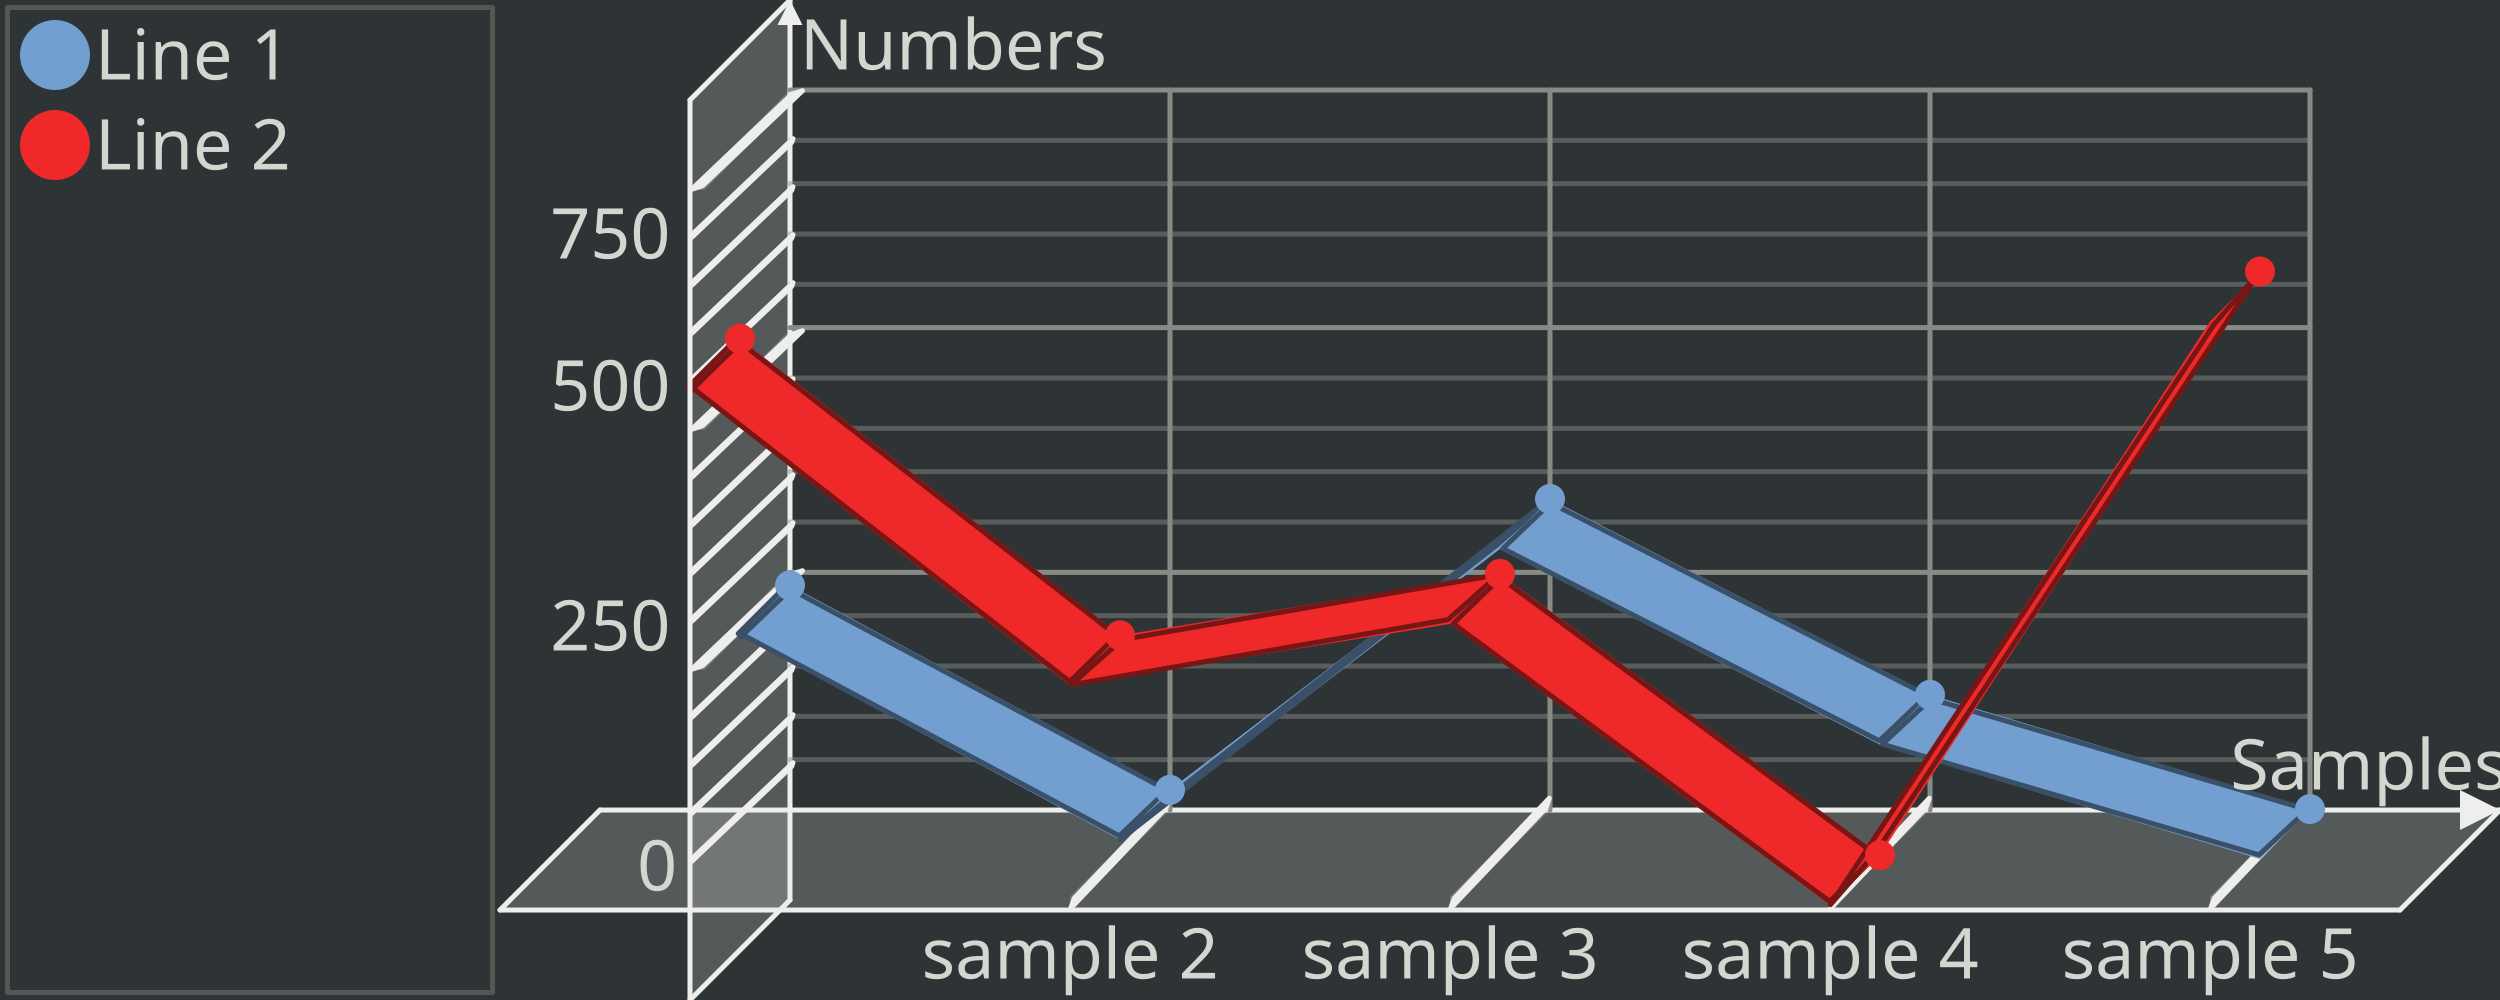
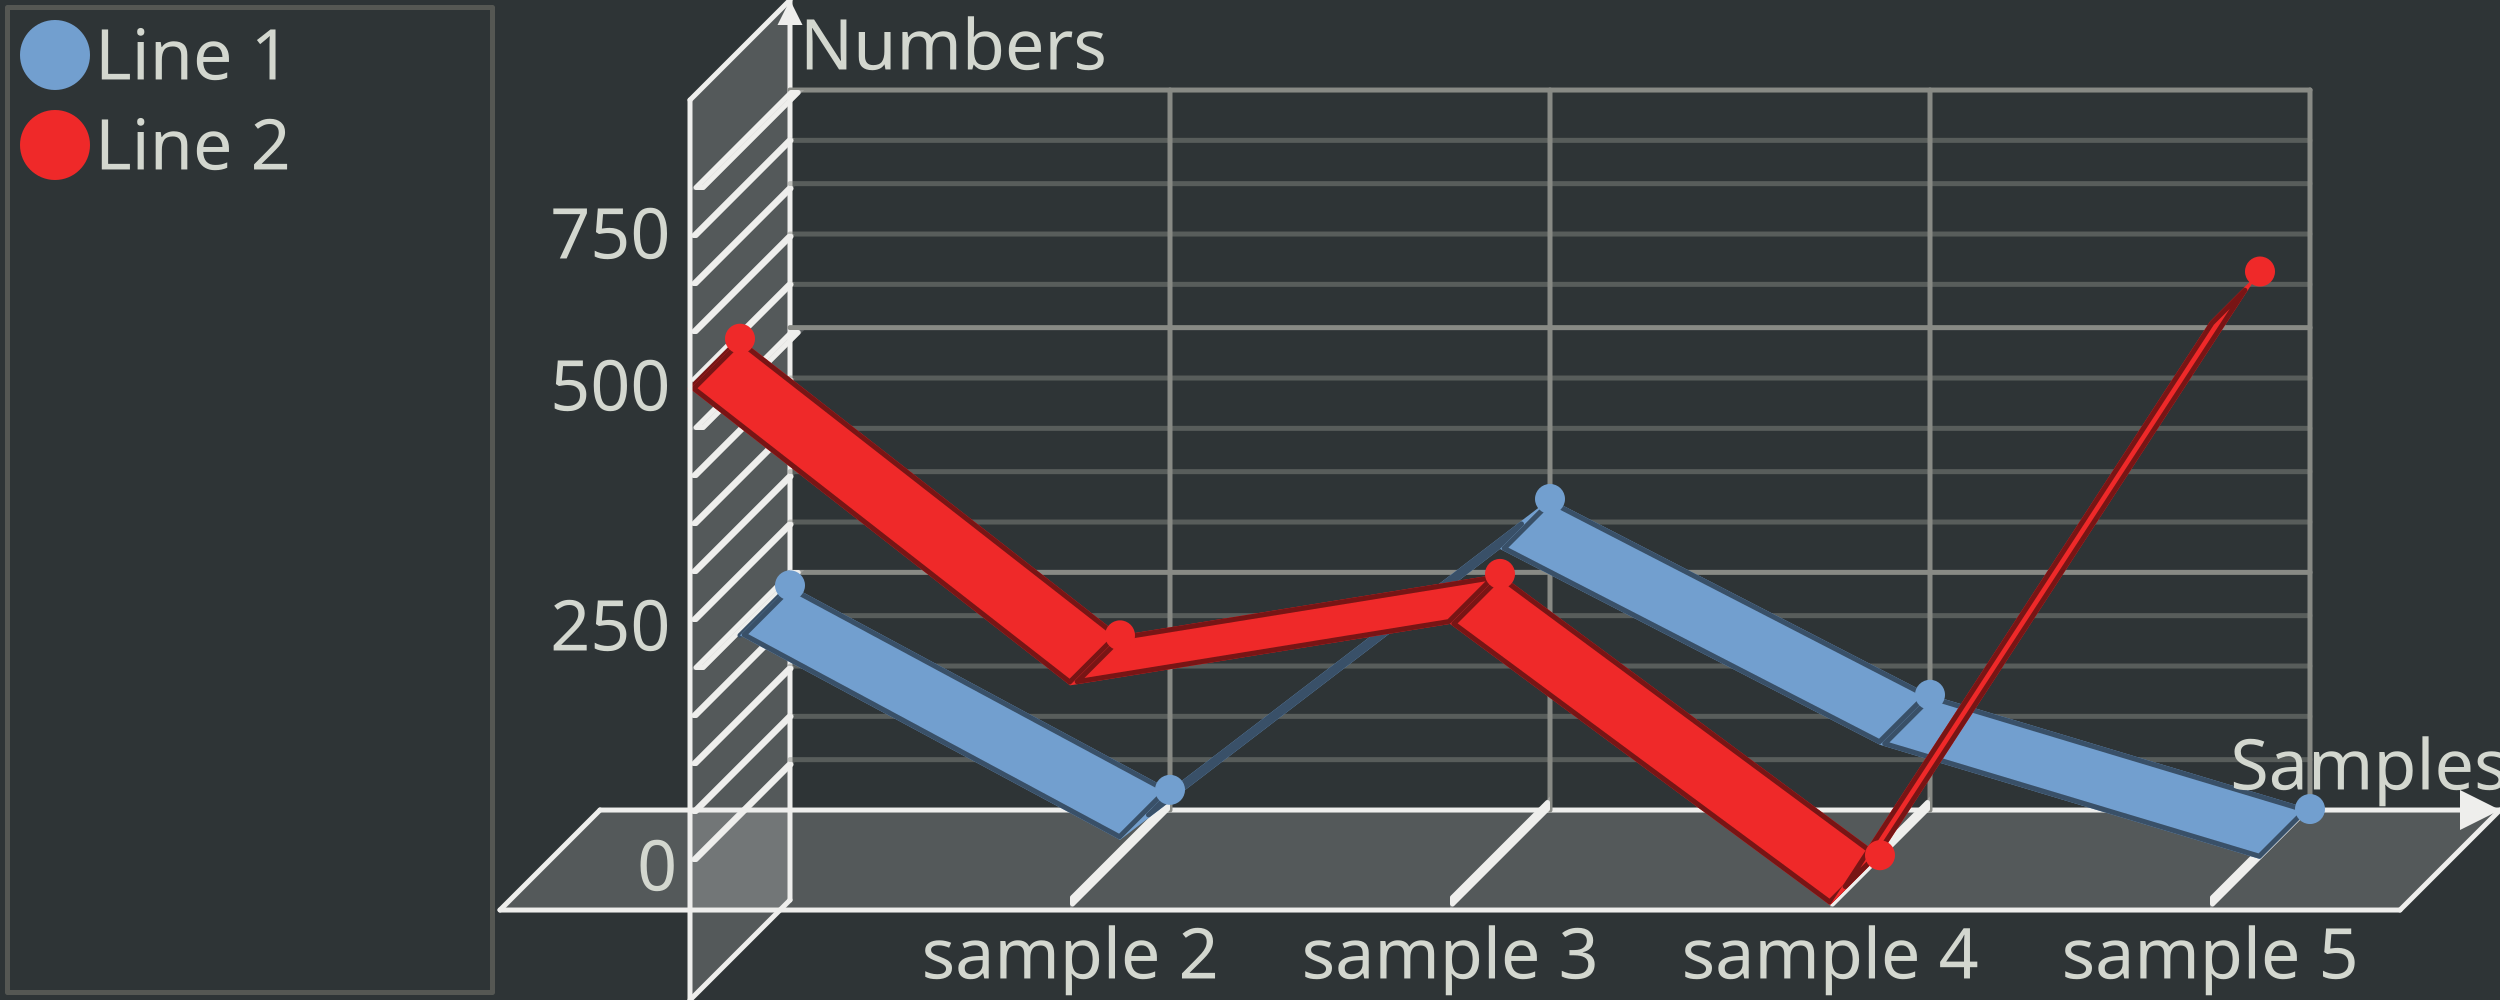
<svg xmlns="http://www.w3.org/2000/svg" width="500" height="200" version="1.0" id="ezcGraph">
  <defs />
  <g id="ezcGraphChart" color-rendering="optimizeQuality" shape-rendering="geometricPrecision" text-rendering="optimizeLegibility">
    <path d=" M 0,200 L 0,0 L 500,0 L 500,200 L 0,200 z " style="fill: #2e3436; fill-opacity: 1.00; stroke: none;" id="ezcGraphPolygon_1" />
    <path d=" M 1,199 L 1,1 L 99,1 L 99,199 L 1,199 z " style="fill: #000000; fill-opacity: 0.00; stroke: none;" id="ezcGraphPolygon_2" />
    <path d=" M 1.5,1.5 L 98.5,1.5 L 98.5,198.5 L 1.5,198.5 L 1.5,1.5 z " style="fill: none; stroke: #555753; stroke-width: 1; stroke-opacity: 1.00; stroke-linecap: round; stroke-linejoin: round;" id="ezcGraphPolygon_3" />
    <ellipse cx="11" cy="11" rx="7" ry="7" style="fill: #729fcf; fill-opacity: 1.00; stroke: none;" id="ezcGraphCircle_4" />
    <ellipse cx="11" cy="29" rx="7" ry="7" style="fill: #ef2929; fill-opacity: 1.00; stroke: none;" id="ezcGraphCircle_6" />
    <path d=" M 100,182 L 120,162 L 500,162 L 480,182 L 100,182 z " style="fill: #eeeeec; fill-opacity: 0.20; stroke: none;" id="ezcGraphPolygon_8" />
    <path d=" M 120,162 L 500,162" style="fill: none; stroke: #eeeeec; stroke-width: 1; stroke-opacity: 1.00; stroke-linecap: round; stroke-linejoin: round;" id="ezcGraphLine_9" />
    <path d=" M 492,166 L 500,162 L 492,158 L 492,166 z " style="fill: #eeeeec; fill-opacity: 1.00; stroke: none;" id="ezcGraphPolygon_10" />
    <path d=" M 138,200 L 158,180 L 158,0 L 138,20 L 138,200 z " style="fill: #eeeeec; fill-opacity: 0.20; stroke: none;" id="ezcGraphPolygon_12" />
    <path d=" M 158,180 L 158,0" style="fill: none; stroke: #eeeeec; stroke-width: 1; stroke-opacity: 1.00; stroke-linecap: round; stroke-linejoin: round;" id="ezcGraphLine_13" />
    <path d=" M 155.5,5 L 158,0 L 160.5,5 L 155.5,5 z " style="fill: #eeeeec; fill-opacity: 1.00; stroke: none;" id="ezcGraphPolygon_14" />
    <path d=" M 234,162 L 234,18" style="fill: none; stroke: #888a85; stroke-width: 1; stroke-opacity: 1.00; stroke-linecap: round; stroke-linejoin: round;" id="ezcGraphLine_16" />
    <path d=" M 214,179.3 L 234,159.3 L 234,162 L 214,182 L 214,179.3 z " style="fill: #eeeeec; fill-opacity: 0.20; stroke: none;" id="ezcGraphPolygon_17" />
-     <path d=" M 233.854,159.654 L 233.146,161.646 L 214.146,181.646 L 214.854,179.654 L 233.854,159.654 z " style="fill: none; stroke: #eeeeec; stroke-width: 1; stroke-opacity: 1.00; stroke-linecap: round; stroke-linejoin: round;" id="ezcGraphPolygon_18" />
+     <path d=" M 233.5,160.507 L 233.5,161.793 L 214.5,180.793 L 214.5,179.507 L 233.5,160.507 z " style="fill: none; stroke: #eeeeec; stroke-width: 1; stroke-opacity: 1.00; stroke-linecap: round; stroke-linejoin: round;" id="ezcGraphPolygon_18" />
    <path d=" M 310,162 L 310,18" style="fill: none; stroke: #888a85; stroke-width: 1; stroke-opacity: 1.00; stroke-linecap: round; stroke-linejoin: round;" id="ezcGraphLine_20" />
    <path d=" M 290,179.3 L 310,159.3 L 310,162 L 290,182 L 290,179.3 z " style="fill: #eeeeec; fill-opacity: 0.20; stroke: none;" id="ezcGraphPolygon_21" />
-     <path d=" M 309.854,159.654 L 309.146,161.646 L 290.146,181.646 L 290.854,179.654 L 309.854,159.654 z " style="fill: none; stroke: #eeeeec; stroke-width: 1; stroke-opacity: 1.00; stroke-linecap: round; stroke-linejoin: round;" id="ezcGraphPolygon_22" />
+     <path d=" M 309.5,160.507 L 309.5,161.793 L 290.5,180.793 L 290.5,179.507 L 309.5,160.507 z " style="fill: none; stroke: #eeeeec; stroke-width: 1; stroke-opacity: 1.00; stroke-linecap: round; stroke-linejoin: round;" id="ezcGraphPolygon_22" />
    <path d=" M 386,162 L 386,18" style="fill: none; stroke: #888a85; stroke-width: 1; stroke-opacity: 1.00; stroke-linecap: round; stroke-linejoin: round;" id="ezcGraphLine_24" />
    <path d=" M 366,179.3 L 386,159.3 L 386,162 L 366,182 L 366,179.3 z " style="fill: #eeeeec; fill-opacity: 0.20; stroke: none;" id="ezcGraphPolygon_25" />
-     <path d=" M 385.854,159.654 L 385.146,161.646 L 366.146,181.646 L 366.854,179.654 L 385.854,159.654 z " style="fill: none; stroke: #eeeeec; stroke-width: 1; stroke-opacity: 1.00; stroke-linecap: round; stroke-linejoin: round;" id="ezcGraphPolygon_26" />
+     <path d=" M 385.5,160.507 L 385.5,161.793 L 366.5,180.793 L 366.5,179.507 L 385.5,160.507 z " style="fill: none; stroke: #eeeeec; stroke-width: 1; stroke-opacity: 1.00; stroke-linecap: round; stroke-linejoin: round;" id="ezcGraphPolygon_26" />
    <path d=" M 462,162 L 462,18" style="fill: none; stroke: #888a85; stroke-width: 1; stroke-opacity: 1.00; stroke-linecap: round; stroke-linejoin: round;" id="ezcGraphLine_28" />
    <path d=" M 442,179.3 L 462,159.3 L 462,162 L 442,182 L 442,179.3 z " style="fill: #eeeeec; fill-opacity: 0.20; stroke: none;" id="ezcGraphPolygon_29" />
-     <path d=" M 461.854,159.654 L 461.146,161.646 L 442.146,181.646 L 442.854,179.654 L 461.854,159.654 z " style="fill: none; stroke: #eeeeec; stroke-width: 1; stroke-opacity: 1.00; stroke-linecap: round; stroke-linejoin: round;" id="ezcGraphPolygon_30" />
+     <path d=" M 461.5,160.507 L 461.5,161.793 L 442.5,180.793 L 442.5,179.507 L 461.5,160.507 z " style="fill: none; stroke: #eeeeec; stroke-width: 1; stroke-opacity: 1.00; stroke-linecap: round; stroke-linejoin: round;" id="ezcGraphPolygon_30" />
    <path d=" M 462,151.92 L 158,151.92" style="fill: none; stroke: #888a85; stroke-width: 1; stroke-opacity: 0.47; stroke-linecap: round; stroke-linejoin: round;" id="ezcGraphLine_33" />
    <path d=" M 138,172.4 L 158,152.4 L 158.95,152.4 L 138.95,172.4 L 138,172.4 z " style="fill: #eeeeec; fill-opacity: 0.20; stroke: none;" id="ezcGraphPolygon_34" />
-     <path d=" M 158.354,153.254 L 158.596,152.546 L 138.596,171.546 L 138.354,172.254 L 158.354,153.254 z " style="fill: none; stroke: #eeeeec; stroke-width: 1; stroke-opacity: 1.00; stroke-linecap: round; stroke-linejoin: round;" id="ezcGraphPolygon_35" />
+     <path d=" M 158.207,152.9 L 157.743,152.9 L 138.743,171.9 L 139.207,171.9 L 158.207,152.9 z " style="fill: none; stroke: #eeeeec; stroke-width: 1; stroke-opacity: 1.00; stroke-linecap: round; stroke-linejoin: round;" id="ezcGraphPolygon_35" />
    <path d=" M 462,143.28 L 158,143.28" style="fill: none; stroke: #888a85; stroke-width: 1; stroke-opacity: 0.47; stroke-linecap: round; stroke-linejoin: round;" id="ezcGraphLine_36" />
    <path d=" M 138,162.8 L 158,142.8 L 158.95,142.8 L 138.95,162.8 L 138,162.8 z " style="fill: #eeeeec; fill-opacity: 0.20; stroke: none;" id="ezcGraphPolygon_37" />
-     <path d=" M 158.354,143.654 L 158.596,142.946 L 138.596,161.946 L 138.354,162.654 L 158.354,143.654 z " style="fill: none; stroke: #eeeeec; stroke-width: 1; stroke-opacity: 1.00; stroke-linecap: round; stroke-linejoin: round;" id="ezcGraphPolygon_38" />
+     <path d=" M 158.207,143.3 L 157.743,143.3 L 138.743,162.3 L 139.207,162.3 L 158.207,143.3 z " style="fill: none; stroke: #eeeeec; stroke-width: 1; stroke-opacity: 1.00; stroke-linecap: round; stroke-linejoin: round;" id="ezcGraphPolygon_38" />
    <path d=" M 462,133.2 L 158,133.2" style="fill: none; stroke: #888a85; stroke-width: 1; stroke-opacity: 0.47; stroke-linecap: round; stroke-linejoin: round;" id="ezcGraphLine_39" />
    <path d=" M 138,153.2 L 158,133.2 L 158.95,133.2 L 138.95,153.2 L 138,153.2 z " style="fill: #eeeeec; fill-opacity: 0.20; stroke: none;" id="ezcGraphPolygon_40" />
-     <path d=" M 158.354,134.054 L 158.596,133.346 L 138.596,152.346 L 138.354,153.054 L 158.354,134.054 z " style="fill: none; stroke: #eeeeec; stroke-width: 1; stroke-opacity: 1.00; stroke-linecap: round; stroke-linejoin: round;" id="ezcGraphPolygon_41" />
+     <path d=" M 158.207,133.7 L 157.743,133.7 L 138.743,152.7 L 139.207,152.7 L 158.207,133.7 z " style="fill: none; stroke: #eeeeec; stroke-width: 1; stroke-opacity: 1.00; stroke-linecap: round; stroke-linejoin: round;" id="ezcGraphPolygon_41" />
    <path d=" M 462,123.12 L 158,123.12" style="fill: none; stroke: #888a85; stroke-width: 1; stroke-opacity: 0.47; stroke-linecap: round; stroke-linejoin: round;" id="ezcGraphLine_42" />
    <path d=" M 138,143.6 L 158,123.6 L 158.95,123.6 L 138.95,143.6 L 138,143.6 z " style="fill: #eeeeec; fill-opacity: 0.20; stroke: none;" id="ezcGraphPolygon_43" />
-     <path d=" M 158.354,124.454 L 158.596,123.746 L 138.596,142.746 L 138.354,143.454 L 158.354,124.454 z " style="fill: none; stroke: #eeeeec; stroke-width: 1; stroke-opacity: 1.00; stroke-linecap: round; stroke-linejoin: round;" id="ezcGraphPolygon_44" />
+     <path d=" M 158.207,124.1 L 157.743,124.1 L 138.743,143.1 L 139.207,143.1 L 158.207,124.1 z " style="fill: none; stroke: #eeeeec; stroke-width: 1; stroke-opacity: 1.00; stroke-linecap: round; stroke-linejoin: round;" id="ezcGraphPolygon_44" />
    <path d=" M 462,114.48 L 158,114.48" style="fill: none; stroke: #888a85; stroke-width: 1; stroke-opacity: 1.00; stroke-linecap: round; stroke-linejoin: round;" id="ezcGraphLine_45" />
    <path d=" M 138,134 L 158,114 L 160.85,114 L 140.85,134 L 138,134 z " style="fill: #eeeeec; fill-opacity: 0.20; stroke: none;" id="ezcGraphPolygon_46" />
-     <path d=" M 158.354,114.854 L 160.496,114.146 L 140.496,133.146 L 138.354,133.854 L 158.354,114.854 z " style="fill: none; stroke: #eeeeec; stroke-width: 1; stroke-opacity: 1.00; stroke-linecap: round; stroke-linejoin: round;" id="ezcGraphPolygon_47" />
+     <path d=" M 158.207,114.5 L 159.643,114.5 L 140.643,133.5 L 139.207,133.5 L 158.207,114.5 z " style="fill: none; stroke: #eeeeec; stroke-width: 1; stroke-opacity: 1.00; stroke-linecap: round; stroke-linejoin: round;" id="ezcGraphPolygon_47" />
    <path d=" M 462,104.4 L 158,104.4" style="fill: none; stroke: #888a85; stroke-width: 1; stroke-opacity: 0.47; stroke-linecap: round; stroke-linejoin: round;" id="ezcGraphLine_49" />
    <path d=" M 138,124.4 L 158,104.4 L 158.95,104.4 L 138.95,124.4 L 138,124.4 z " style="fill: #eeeeec; fill-opacity: 0.20; stroke: none;" id="ezcGraphPolygon_50" />
-     <path d=" M 158.354,105.254 L 158.596,104.546 L 138.596,123.546 L 138.354,124.254 L 158.354,105.254 z " style="fill: none; stroke: #eeeeec; stroke-width: 1; stroke-opacity: 1.00; stroke-linecap: round; stroke-linejoin: round;" id="ezcGraphPolygon_51" />
+     <path d=" M 158.207,104.9 L 157.743,104.9 L 138.743,123.9 L 139.207,123.9 L 158.207,104.9 z " style="fill: none; stroke: #eeeeec; stroke-width: 1; stroke-opacity: 1.00; stroke-linecap: round; stroke-linejoin: round;" id="ezcGraphPolygon_51" />
    <path d=" M 462,94.32 L 158,94.32" style="fill: none; stroke: #888a85; stroke-width: 1; stroke-opacity: 0.47; stroke-linecap: round; stroke-linejoin: round;" id="ezcGraphLine_52" />
    <path d=" M 138,114.8 L 158,94.8 L 158.95,94.8 L 138.95,114.8 L 138,114.8 z " style="fill: #eeeeec; fill-opacity: 0.20; stroke: none;" id="ezcGraphPolygon_53" />
-     <path d=" M 158.354,95.654 L 158.596,94.946 L 138.596,113.946 L 138.354,114.654 L 158.354,95.654 z " style="fill: none; stroke: #eeeeec; stroke-width: 1; stroke-opacity: 1.00; stroke-linecap: round; stroke-linejoin: round;" id="ezcGraphPolygon_54" />
+     <path d=" M 158.207,95.3 L 157.743,95.3 L 138.743,114.3 L 139.207,114.3 L 158.207,95.3 z " style="fill: none; stroke: #eeeeec; stroke-width: 1; stroke-opacity: 1.00; stroke-linecap: round; stroke-linejoin: round;" id="ezcGraphPolygon_54" />
    <path d=" M 462,85.68 L 158,85.68" style="fill: none; stroke: #888a85; stroke-width: 1; stroke-opacity: 0.47; stroke-linecap: round; stroke-linejoin: round;" id="ezcGraphLine_55" />
    <path d=" M 138,105.2 L 158,85.2 L 158.95,85.2 L 138.95,105.2 L 138,105.2 z " style="fill: #eeeeec; fill-opacity: 0.20; stroke: none;" id="ezcGraphPolygon_56" />
-     <path d=" M 158.354,86.054 L 158.596,85.346 L 138.596,104.346 L 138.354,105.054 L 158.354,86.054 z " style="fill: none; stroke: #eeeeec; stroke-width: 1; stroke-opacity: 1.00; stroke-linecap: round; stroke-linejoin: round;" id="ezcGraphPolygon_57" />
+     <path d=" M 158.207,85.7 L 157.743,85.7 L 138.743,104.7 L 139.207,104.7 L 158.207,85.7 z " style="fill: none; stroke: #eeeeec; stroke-width: 1; stroke-opacity: 1.00; stroke-linecap: round; stroke-linejoin: round;" id="ezcGraphPolygon_57" />
    <path d=" M 462,75.6 L 158,75.6" style="fill: none; stroke: #888a85; stroke-width: 1; stroke-opacity: 0.47; stroke-linecap: round; stroke-linejoin: round;" id="ezcGraphLine_58" />
    <path d=" M 138,95.6 L 158,75.6 L 158.95,75.6 L 138.95,95.6 L 138,95.6 z " style="fill: #eeeeec; fill-opacity: 0.20; stroke: none;" id="ezcGraphPolygon_59" />
-     <path d=" M 158.354,76.454 L 158.596,75.746 L 138.596,94.746 L 138.354,95.454 L 158.354,76.454 z " style="fill: none; stroke: #eeeeec; stroke-width: 1; stroke-opacity: 1.00; stroke-linecap: round; stroke-linejoin: round;" id="ezcGraphPolygon_60" />
+     <path d=" M 158.207,76.1 L 157.743,76.1 L 138.743,95.1 L 139.207,95.1 L 158.207,76.1 z " style="fill: none; stroke: #eeeeec; stroke-width: 1; stroke-opacity: 1.00; stroke-linecap: round; stroke-linejoin: round;" id="ezcGraphPolygon_60" />
    <path d=" M 462,65.52 L 158,65.52" style="fill: none; stroke: #888a85; stroke-width: 1; stroke-opacity: 1.00; stroke-linecap: round; stroke-linejoin: round;" id="ezcGraphLine_61" />
    <path d=" M 138,86 L 158,66 L 160.85,66 L 140.85,86 L 138,86 z " style="fill: #eeeeec; fill-opacity: 0.20; stroke: none;" id="ezcGraphPolygon_62" />
-     <path d=" M 158.354,66.854 L 160.496,66.146 L 140.496,85.146 L 138.354,85.854 L 158.354,66.854 z " style="fill: none; stroke: #eeeeec; stroke-width: 1; stroke-opacity: 1.00; stroke-linecap: round; stroke-linejoin: round;" id="ezcGraphPolygon_63" />
+     <path d=" M 158.207,66.5 L 159.643,66.5 L 140.643,85.5 L 139.207,85.5 L 158.207,66.5 z " style="fill: none; stroke: #eeeeec; stroke-width: 1; stroke-opacity: 1.00; stroke-linecap: round; stroke-linejoin: round;" id="ezcGraphPolygon_63" />
    <path d=" M 462,56.88 L 158,56.88" style="fill: none; stroke: #888a85; stroke-width: 1; stroke-opacity: 0.47; stroke-linecap: round; stroke-linejoin: round;" id="ezcGraphLine_65" />
    <path d=" M 138,76.4 L 158,56.4 L 158.95,56.4 L 138.95,76.4 L 138,76.4 z " style="fill: #eeeeec; fill-opacity: 0.20; stroke: none;" id="ezcGraphPolygon_66" />
-     <path d=" M 158.354,57.254 L 158.596,56.546 L 138.596,75.546 L 138.354,76.254 L 158.354,57.254 z " style="fill: none; stroke: #eeeeec; stroke-width: 1; stroke-opacity: 1.00; stroke-linecap: round; stroke-linejoin: round;" id="ezcGraphPolygon_67" />
+     <path d=" M 158.207,56.9 L 157.743,56.9 L 138.743,75.9 L 139.207,75.9 L 158.207,56.9 z " style="fill: none; stroke: #eeeeec; stroke-width: 1; stroke-opacity: 1.00; stroke-linecap: round; stroke-linejoin: round;" id="ezcGraphPolygon_67" />
    <path d=" M 462,46.8 L 158,46.8" style="fill: none; stroke: #888a85; stroke-width: 1; stroke-opacity: 0.47; stroke-linecap: round; stroke-linejoin: round;" id="ezcGraphLine_68" />
    <path d=" M 138,66.8 L 158,46.8 L 158.95,46.8 L 138.95,66.8 L 138,66.8 z " style="fill: #eeeeec; fill-opacity: 0.20; stroke: none;" id="ezcGraphPolygon_69" />
-     <path d=" M 158.354,47.654 L 158.596,46.946 L 138.596,65.946 L 138.354,66.654 L 158.354,47.654 z " style="fill: none; stroke: #eeeeec; stroke-width: 1; stroke-opacity: 1.00; stroke-linecap: round; stroke-linejoin: round;" id="ezcGraphPolygon_70" />
+     <path d=" M 158.207,47.3 L 157.743,47.3 L 138.743,66.3 L 139.207,66.3 L 158.207,47.3 z " style="fill: none; stroke: #eeeeec; stroke-width: 1; stroke-opacity: 1.00; stroke-linecap: round; stroke-linejoin: round;" id="ezcGraphPolygon_70" />
    <path d=" M 462,36.72 L 158,36.72" style="fill: none; stroke: #888a85; stroke-width: 1; stroke-opacity: 0.47; stroke-linecap: round; stroke-linejoin: round;" id="ezcGraphLine_71" />
    <path d=" M 138,57.2 L 158,37.2 L 158.95,37.2 L 138.95,57.2 L 138,57.2 z " style="fill: #eeeeec; fill-opacity: 0.20; stroke: none;" id="ezcGraphPolygon_72" />
-     <path d=" M 158.354,38.054 L 158.596,37.346 L 138.596,56.346 L 138.354,57.054 L 158.354,38.054 z " style="fill: none; stroke: #eeeeec; stroke-width: 1; stroke-opacity: 1.00; stroke-linecap: round; stroke-linejoin: round;" id="ezcGraphPolygon_73" />
+     <path d=" M 158.207,37.7 L 157.743,37.7 L 138.743,56.7 L 139.207,56.7 L 158.207,37.7 z " style="fill: none; stroke: #eeeeec; stroke-width: 1; stroke-opacity: 1.00; stroke-linecap: round; stroke-linejoin: round;" id="ezcGraphPolygon_73" />
    <path d=" M 462,28.08 L 158,28.08" style="fill: none; stroke: #888a85; stroke-width: 1; stroke-opacity: 0.47; stroke-linecap: round; stroke-linejoin: round;" id="ezcGraphLine_74" />
    <path d=" M 138,47.6 L 158,27.6 L 158.95,27.6 L 138.95,47.6 L 138,47.6 z " style="fill: #eeeeec; fill-opacity: 0.20; stroke: none;" id="ezcGraphPolygon_75" />
-     <path d=" M 158.354,28.454 L 158.596,27.746 L 138.596,46.746 L 138.354,47.454 L 158.354,28.454 z " style="fill: none; stroke: #eeeeec; stroke-width: 1; stroke-opacity: 1.00; stroke-linecap: round; stroke-linejoin: round;" id="ezcGraphPolygon_76" />
+     <path d=" M 158.207,28.1 L 157.743,28.1 L 138.743,47.1 L 139.207,47.1 L 158.207,28.1 z " style="fill: none; stroke: #eeeeec; stroke-width: 1; stroke-opacity: 1.00; stroke-linecap: round; stroke-linejoin: round;" id="ezcGraphPolygon_76" />
    <path d=" M 462,18 L 158,18" style="fill: none; stroke: #888a85; stroke-width: 1; stroke-opacity: 1.00; stroke-linecap: round; stroke-linejoin: round;" id="ezcGraphLine_77" />
    <path d=" M 138,38 L 158,18 L 160.85,18 L 140.85,38 L 138,38 z " style="fill: #eeeeec; fill-opacity: 0.20; stroke: none;" id="ezcGraphPolygon_78" />
-     <path d=" M 158.354,18.854 L 160.496,18.146 L 140.496,37.146 L 138.354,37.854 L 158.354,18.854 z " style="fill: none; stroke: #eeeeec; stroke-width: 1; stroke-opacity: 1.00; stroke-linecap: round; stroke-linejoin: round;" id="ezcGraphPolygon_79" />
+     <path d=" M 158.207,18.5 L 159.643,18.5 L 140.643,37.5 L 139.207,37.5 L 158.207,18.5 z " style="fill: none; stroke: #eeeeec; stroke-width: 1; stroke-opacity: 1.00; stroke-linecap: round; stroke-linejoin: round;" id="ezcGraphPolygon_79" />
    <path d=" M 158,117.072 L 148,127.072 L 148,127.072 L 158,117.072 L 158,117.072 z " style="fill: #729fcf; fill-opacity: 1.00; stroke: none;" id="ezcGraphPolygon_81" />
-     <path d=" M 147.646,126.718 L 148.354,127.426 L 158.354,117.426 L 157.646,116.718 L 147.646,126.718 z " style="fill: none; stroke: #395068; stroke-width: 1; stroke-opacity: 1.00; stroke-linecap: round; stroke-linejoin: round;" id="ezcGraphPolygon_82" />
+     <path d=" M 158,117.072 L 148,127.072 L 158,117.072 z " style="fill: none; stroke: #395068; stroke-width: 1; stroke-opacity: 1.00; stroke-linecap: round; stroke-linejoin: round;" id="ezcGraphPolygon_82" />
    <path d=" M 158,117.072 L 148,127.072 L 224,167.968 L 234,157.968 L 158,117.072 z " style="fill: #729fcf; fill-opacity: 1.00; stroke: none;" id="ezcGraphPolygon_83" />
-     <path d=" M 148.59,126.985 L 223.883,167.174 L 233.41,158.055 L 158.117,117.866 L 148.59,126.985 z " style="fill: none; stroke: #395068; stroke-width: 1; stroke-opacity: 1.00; stroke-linecap: round; stroke-linejoin: round;" id="ezcGraphPolygon_84" />
+     <path d=" M 148.829,126.95 L 223.909,167.351 L 233.171,158.09 L 158.091,117.689 L 148.829,126.95 z " style="fill: none; stroke: #395068; stroke-width: 1; stroke-opacity: 1.00; stroke-linecap: round; stroke-linejoin: round;" id="ezcGraphPolygon_84" />
    <path d=" M 234,157.968 L 224,167.968 L 300,109.792 L 310,99.792 L 234,157.968 z " style="fill: #729fcf; fill-opacity: 1.00; stroke: none;" id="ezcGraphPolygon_85" />
-     <path d=" M 224.05,167.924 L 299.342,109.041 L 309.95,99.835 L 234.657,158.719 L 224.05,167.924 z " style="fill: none; stroke: #395068; stroke-width: 1; stroke-opacity: 1.00; stroke-linecap: round; stroke-linejoin: round;" id="ezcGraphPolygon_86" />
+     <path d=" M 229.7,162.975 L 299.67,109.415 L 304.3,104.785 L 234.33,158.345 L 229.7,162.975 z " style="fill: none; stroke: #395068; stroke-width: 1; stroke-opacity: 1.00; stroke-linecap: round; stroke-linejoin: round;" id="ezcGraphPolygon_86" />
    <path d=" M 310,99.792 L 300,109.792 L 376,148.96 L 386,138.96 L 310,99.792 z " style="fill: #729fcf; fill-opacity: 1.00; stroke: none;" id="ezcGraphPolygon_87" />
-     <path d=" M 300.583,109.701 L 375.875,148.162 L 385.417,139.051 L 310.125,100.59 L 300.583,109.701 z " style="fill: none; stroke: #395068; stroke-width: 1; stroke-opacity: 1.00; stroke-linecap: round; stroke-linejoin: round;" id="ezcGraphPolygon_88" />
+     <path d=" M 300.838,109.661 L 375.905,148.348 L 385.162,139.091 L 310.095,100.404 L 300.838,109.661 z " style="fill: none; stroke: #395068; stroke-width: 1; stroke-opacity: 1.00; stroke-linecap: round; stroke-linejoin: round;" id="ezcGraphPolygon_88" />
    <path d=" M 386,138.96 L 376,148.96 L 452,171.808 L 462,161.808 L 386,138.96 z " style="fill: #729fcf; fill-opacity: 1.00; stroke: none;" id="ezcGraphPolygon_89" />
-     <path d=" M 376.498,148.835 L 451.79,170.976 L 461.502,161.933 L 386.21,139.792 L 376.498,148.835 z " style="fill: none; stroke: #395068; stroke-width: 1; stroke-opacity: 1.00; stroke-linecap: round; stroke-linejoin: round;" id="ezcGraphPolygon_90" />
+     <path d=" M 376.945,148.722 L 451.858,171.243 L 461.055,162.046 L 386.142,139.525 L 376.945,148.722 z " style="fill: none; stroke: #395068; stroke-width: 1; stroke-opacity: 1.00; stroke-linecap: round; stroke-linejoin: round;" id="ezcGraphPolygon_90" />
    <path d=" M 148,67.744 L 138,77.744 L 138,77.744 L 148,67.744 L 148,67.744 z " style="fill: #ef2929; fill-opacity: 1.00; stroke: none;" id="ezcGraphPolygon_91" />
-     <path d=" M 137.646,77.39 L 138.354,78.098 L 148.354,68.098 L 147.646,67.39 L 137.646,77.39 z " style="fill: none; stroke: #781515; stroke-width: 1; stroke-opacity: 1.00; stroke-linecap: round; stroke-linejoin: round;" id="ezcGraphPolygon_92" />
+     <path d=" M 148,67.744 L 138,77.744 L 148,67.744 z " style="fill: none; stroke: #781515; stroke-width: 1; stroke-opacity: 1.00; stroke-linecap: round; stroke-linejoin: round;" id="ezcGraphPolygon_92" />
    <path d=" M 148,67.744 L 138,77.744 L 214,137.072 L 224,127.072 L 148,67.744 z " style="fill: #ef2929; fill-opacity: 1.00; stroke: none;" id="ezcGraphPolygon_93" />
-     <path d=" M 138.661,77.703 L 213.954,136.324 L 223.339,127.113 L 148.046,68.492 L 138.661,77.703 z " style="fill: none; stroke: #781515; stroke-width: 1; stroke-opacity: 1.00; stroke-linecap: round; stroke-linejoin: round;" id="ezcGraphPolygon_94" />
+     <path d=" M 138.753,77.698 L 213.959,136.406 L 223.247,127.118 L 148.041,68.41 L 138.753,77.698 z " style="fill: none; stroke: #781515; stroke-width: 1; stroke-opacity: 1.00; stroke-linecap: round; stroke-linejoin: round;" id="ezcGraphPolygon_94" />
    <path d=" M 224,127.072 L 214,137.072 L 290,124.784 L 300,114.784 L 224,127.072 z " style="fill: #ef2929; fill-opacity: 1.00; stroke: none;" id="ezcGraphPolygon_95" />
-     <path d=" M 214.274,136.932 L 289.567,123.937 L 299.726,114.924 L 224.433,127.919 L 214.274,136.932 z " style="fill: none; stroke: #781515; stroke-width: 1; stroke-opacity: 1.00; stroke-linecap: round; stroke-linejoin: round;" id="ezcGraphPolygon_96" />
+     <path d=" M 215.448,136.331 L 289.761,124.316 L 298.552,115.525 L 224.239,127.54 L 215.448,136.331 z " style="fill: none; stroke: #781515; stroke-width: 1; stroke-opacity: 1.00; stroke-linecap: round; stroke-linejoin: round;" id="ezcGraphPolygon_96" />
    <path d=" M 300,114.784 L 290,124.784 L 366,181.04 L 376,171.04 L 300,114.784 z " style="fill: #ef2929; fill-opacity: 1.00; stroke: none;" id="ezcGraphPolygon_97" />
-     <path d=" M 290.651,124.736 L 365.944,180.285 L 375.349,171.088 L 300.056,115.539 L 290.651,124.736 z " style="fill: none; stroke: #781515; stroke-width: 1; stroke-opacity: 1.00; stroke-linecap: round; stroke-linejoin: round;" id="ezcGraphPolygon_98" />
+     <path d=" M 290.764,124.727 L 365.951,180.382 L 375.236,171.097 L 300.049,115.442 L 290.764,124.727 z " style="fill: none; stroke: #781515; stroke-width: 1; stroke-opacity: 1.00; stroke-linecap: round; stroke-linejoin: round;" id="ezcGraphPolygon_98" />
    <path d=" M 376,171.04 L 366,181.04 L 442,64.304 L 452,54.304 L 376,171.04 z " style="fill: #ef2929; fill-opacity: 1.00; stroke: none;" id="ezcGraphPolygon_99" />
-     <path d=" M 366.065,180.959 L 442.773,64.93 L 451.935,54.385 L 375.227,170.414 L 366.065,180.959 z " style="fill: none; stroke: #781515; stroke-width: 1; stroke-opacity: 1.00; stroke-linecap: round; stroke-linejoin: round;" id="ezcGraphPolygon_100" />
+     <path d=" M 369.029,177.304 L 442.39,64.621 L 448.971,58.04 L 375.61,170.723 L 369.029,177.304 z " style="fill: none; stroke: #781515; stroke-width: 1; stroke-opacity: 1.00; stroke-linecap: round; stroke-linejoin: round;" id="ezcGraphPolygon_100" />
    <ellipse cx="158" cy="117.072" rx="3" ry="3" style="fill: #729fcf; fill-opacity: 1.00; stroke: none;" id="ezcGraphCircle_101" />
    <ellipse cx="234" cy="157.968" rx="3" ry="3" style="fill: #729fcf; fill-opacity: 1.00; stroke: none;" id="ezcGraphCircle_102" />
    <ellipse cx="310" cy="99.792" rx="3" ry="3" style="fill: #729fcf; fill-opacity: 1.00; stroke: none;" id="ezcGraphCircle_103" />
    <ellipse cx="386" cy="138.96" rx="3" ry="3" style="fill: #729fcf; fill-opacity: 1.00; stroke: none;" id="ezcGraphCircle_104" />
    <ellipse cx="462" cy="161.808" rx="3" ry="3" style="fill: #729fcf; fill-opacity: 1.00; stroke: none;" id="ezcGraphCircle_105" />
    <ellipse cx="148" cy="67.744" rx="3" ry="3" style="fill: #ef2929; fill-opacity: 1.00; stroke: none;" id="ezcGraphCircle_106" />
    <ellipse cx="224" cy="127.072" rx="3" ry="3" style="fill: #ef2929; fill-opacity: 1.00; stroke: none;" id="ezcGraphCircle_107" />
    <ellipse cx="300" cy="114.784" rx="3" ry="3" style="fill: #ef2929; fill-opacity: 1.00; stroke: none;" id="ezcGraphCircle_108" />
    <ellipse cx="376" cy="171.04" rx="3" ry="3" style="fill: #ef2929; fill-opacity: 1.00; stroke: none;" id="ezcGraphCircle_109" />
    <ellipse cx="452" cy="54.304" rx="3" ry="3" style="fill: #ef2929; fill-opacity: 1.00; stroke: none;" id="ezcGraphCircle_110" />
    <path d=" M 500,162 L 480,182" style="fill: none; stroke: #eeeeec; stroke-width: 1; stroke-opacity: 1.00; stroke-linecap: round; stroke-linejoin: round;" id="ezcGraphLine_111" />
    <path d=" M 480,182 L 100,182" style="fill: none; stroke: #eeeeec; stroke-width: 1; stroke-opacity: 1.00; stroke-linecap: round; stroke-linejoin: round;" id="ezcGraphLine_112" />
    <path d=" M 100,182 L 120,162" style="fill: none; stroke: #eeeeec; stroke-width: 1; stroke-opacity: 1.00; stroke-linecap: round; stroke-linejoin: round;" id="ezcGraphLine_113" />
    <path d=" M 158,0 L 138,20" style="fill: none; stroke: #eeeeec; stroke-width: 1; stroke-opacity: 1.00; stroke-linecap: round; stroke-linejoin: round;" id="ezcGraphLine_114" />
    <path d=" M 138,20 L 138,200" style="fill: none; stroke: #eeeeec; stroke-width: 1; stroke-opacity: 1.00; stroke-linecap: round; stroke-linejoin: round;" id="ezcGraphLine_115" />
    <path d=" M 138,200 L 158,180" style="fill: none; stroke: #eeeeec; stroke-width: 1; stroke-opacity: 1.00; stroke-linecap: round; stroke-linejoin: round;" id="ezcGraphLine_116" />
    <g id="ezcGraphTextBox_5">
      <path d=" M 18.5,19 L 18.5,3.5 L 64.52,3.5 L 64.52,19 L 18.5,19 z " style="fill: #ffffff; fill-opacity: 0.00; stroke: none;" id="ezcGraphPolygon_117" />
      <text id="ezcGraphTextBox_5_text" x="19" text-length="44.52px" y="15.9" style="font-size: 14px; font-family: sans-serif; fill: #d3d7cf; fill-opacity: 1.00; stroke: none;">Line 1</text>
    </g>
    <g id="ezcGraphTextBox_7">
      <path d=" M 18.5,37 L 18.5,21.5 L 64.52,21.5 L 64.52,37 L 18.5,37 z " style="fill: #ffffff; fill-opacity: 0.00; stroke: none;" id="ezcGraphPolygon_118" />
      <text id="ezcGraphTextBox_7_text" x="19" text-length="44.52px" y="33.9" style="font-size: 14px; font-family: sans-serif; fill: #d3d7cf; fill-opacity: 1.00; stroke: none;">Line 2</text>
    </g>
    <g id="ezcGraphTextBox_11">
      <path d=" M 445.56,161 L 445.56,145.5 L 499,145.5 L 499,161 L 445.56,161 z " style="fill: #ffffff; fill-opacity: 0.00; stroke: none;" id="ezcGraphPolygon_119" />
      <text id="ezcGraphTextBox_11_text" x="446.06" text-length="51.94px" y="157.9" style="font-size: 14px; font-family: sans-serif; fill: #d3d7cf; fill-opacity: 1.00; stroke: none;">Samples</text>
    </g>
    <g id="ezcGraphTextBox_15">
      <path d=" M 159.5,17 L 159.5,1.5 L 212.94,1.5 L 212.94,17 L 159.5,17 z " style="fill: #ffffff; fill-opacity: 0.00; stroke: none;" id="ezcGraphPolygon_120" />
      <text id="ezcGraphTextBox_15_text" x="160" text-length="51.94px" y="13.9" style="font-size: 14px; font-family: sans-serif; fill: #d3d7cf; fill-opacity: 1.00; stroke: none;">Numbers</text>
    </g>
    <g id="ezcGraphTextBox_19">
      <path d=" M 183.82,198.8 L 183.82,183.3 L 244.68,183.3 L 244.68,198.8 L 183.82,198.8 z " style="fill: #ffffff; fill-opacity: 0.00; stroke: none;" id="ezcGraphPolygon_121" />
      <text id="ezcGraphTextBox_19_text" x="184.32" text-length="59.36px" y="195.7" style="font-size: 14px; font-family: sans-serif; fill: #d3d7cf; fill-opacity: 1.00; stroke: none;">sample 2</text>
    </g>
    <g id="ezcGraphTextBox_23">
      <path d=" M 259.82,198.8 L 259.82,183.3 L 320.68,183.3 L 320.68,198.8 L 259.82,198.8 z " style="fill: #ffffff; fill-opacity: 0.00; stroke: none;" id="ezcGraphPolygon_122" />
      <text id="ezcGraphTextBox_23_text" x="260.32" text-length="59.36px" y="195.7" style="font-size: 14px; font-family: sans-serif; fill: #d3d7cf; fill-opacity: 1.00; stroke: none;">sample 3</text>
    </g>
    <g id="ezcGraphTextBox_27">
      <path d=" M 335.82,198.8 L 335.82,183.3 L 396.68,183.3 L 396.68,198.8 L 335.82,198.8 z " style="fill: #ffffff; fill-opacity: 0.00; stroke: none;" id="ezcGraphPolygon_123" />
      <text id="ezcGraphTextBox_27_text" x="336.32" text-length="59.36px" y="195.7" style="font-size: 14px; font-family: sans-serif; fill: #d3d7cf; fill-opacity: 1.00; stroke: none;">sample 4</text>
    </g>
    <g id="ezcGraphTextBox_31">
      <path d=" M 411.82,198.8 L 411.82,183.3 L 472.68,183.3 L 472.68,198.8 L 411.82,198.8 z " style="fill: #ffffff; fill-opacity: 0.00; stroke: none;" id="ezcGraphPolygon_124" />
      <text id="ezcGraphTextBox_31_text" x="412.32" text-length="59.36px" y="195.7" style="font-size: 14px; font-family: sans-serif; fill: #d3d7cf; fill-opacity: 1.00; stroke: none;">sample 5</text>
    </g>
    <g id="ezcGraphTextBox_32">
      <path d=" M 126.92,181.2 L 126.92,165.7 L 137.1,165.7 L 137.1,181.2 L 126.92,181.2 z " style="fill: #ffffff; fill-opacity: 0.00; stroke: none;" id="ezcGraphPolygon_125" />
      <text id="ezcGraphTextBox_32_text" x="127.42" text-length="8.68px" y="178.1" style="font-size: 14px; font-family: sans-serif; fill: #d3d7cf; fill-opacity: 1.00; stroke: none;">0</text>
    </g>
    <g id="ezcGraphTextBox_48">
      <path d=" M 109.56,133.2 L 109.56,117.7 L 137.1,117.7 L 137.1,133.2 L 109.56,133.2 z " style="fill: #ffffff; fill-opacity: 0.00; stroke: none;" id="ezcGraphPolygon_126" />
      <text id="ezcGraphTextBox_48_text" x="110.06" text-length="26.04px" y="130.1" style="font-size: 14px; font-family: sans-serif; fill: #d3d7cf; fill-opacity: 1.00; stroke: none;">250</text>
    </g>
    <g id="ezcGraphTextBox_64">
      <path d=" M 109.56,85.2 L 109.56,69.7 L 137.1,69.7 L 137.1,85.2 L 109.56,85.2 z " style="fill: #ffffff; fill-opacity: 0.00; stroke: none;" id="ezcGraphPolygon_127" />
      <text id="ezcGraphTextBox_64_text" x="110.06" text-length="26.04px" y="82.1" style="font-size: 14px; font-family: sans-serif; fill: #d3d7cf; fill-opacity: 1.00; stroke: none;">500</text>
    </g>
    <g id="ezcGraphTextBox_80">
      <path d=" M 109.56,54.8 L 109.56,39.3 L 137.1,39.3 L 137.1,54.8 L 109.56,54.8 z " style="fill: #ffffff; fill-opacity: 0.00; stroke: none;" id="ezcGraphPolygon_128" />
      <text id="ezcGraphTextBox_80_text" x="110.06" text-length="26.04px" y="51.7" style="font-size: 14px; font-family: sans-serif; fill: #d3d7cf; fill-opacity: 1.00; stroke: none;">750</text>
    </g>
  </g>
</svg>
